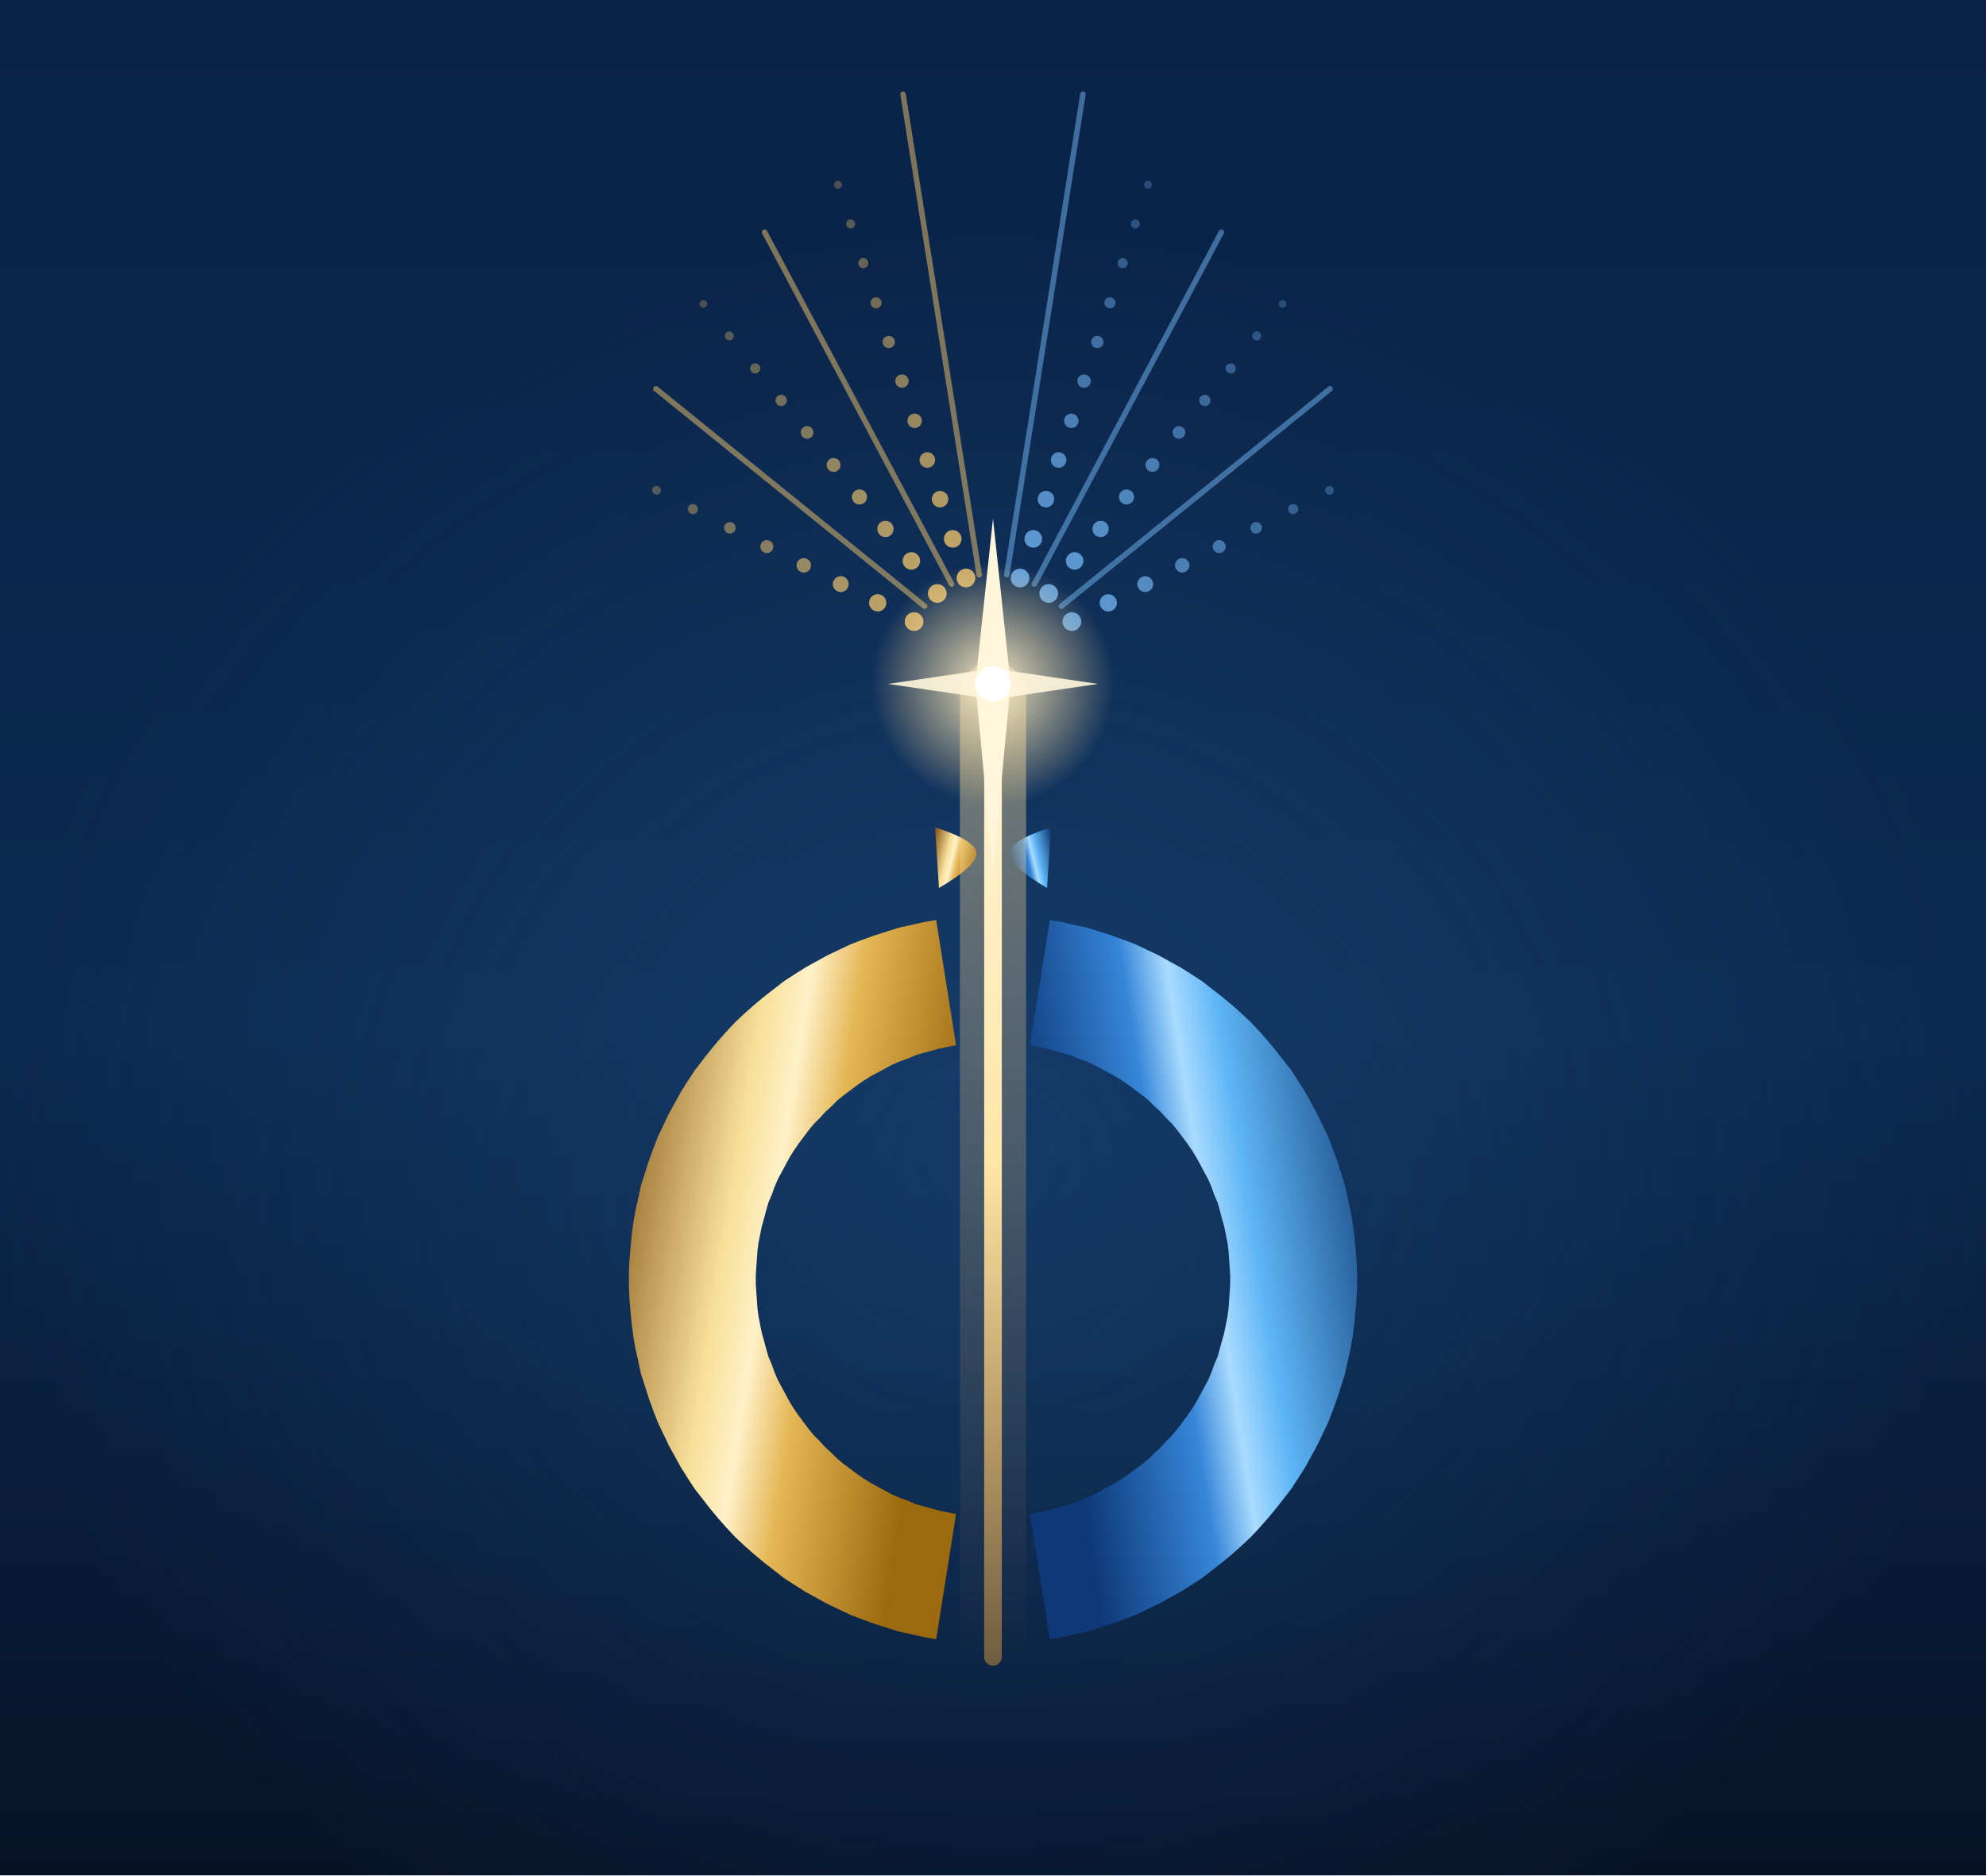
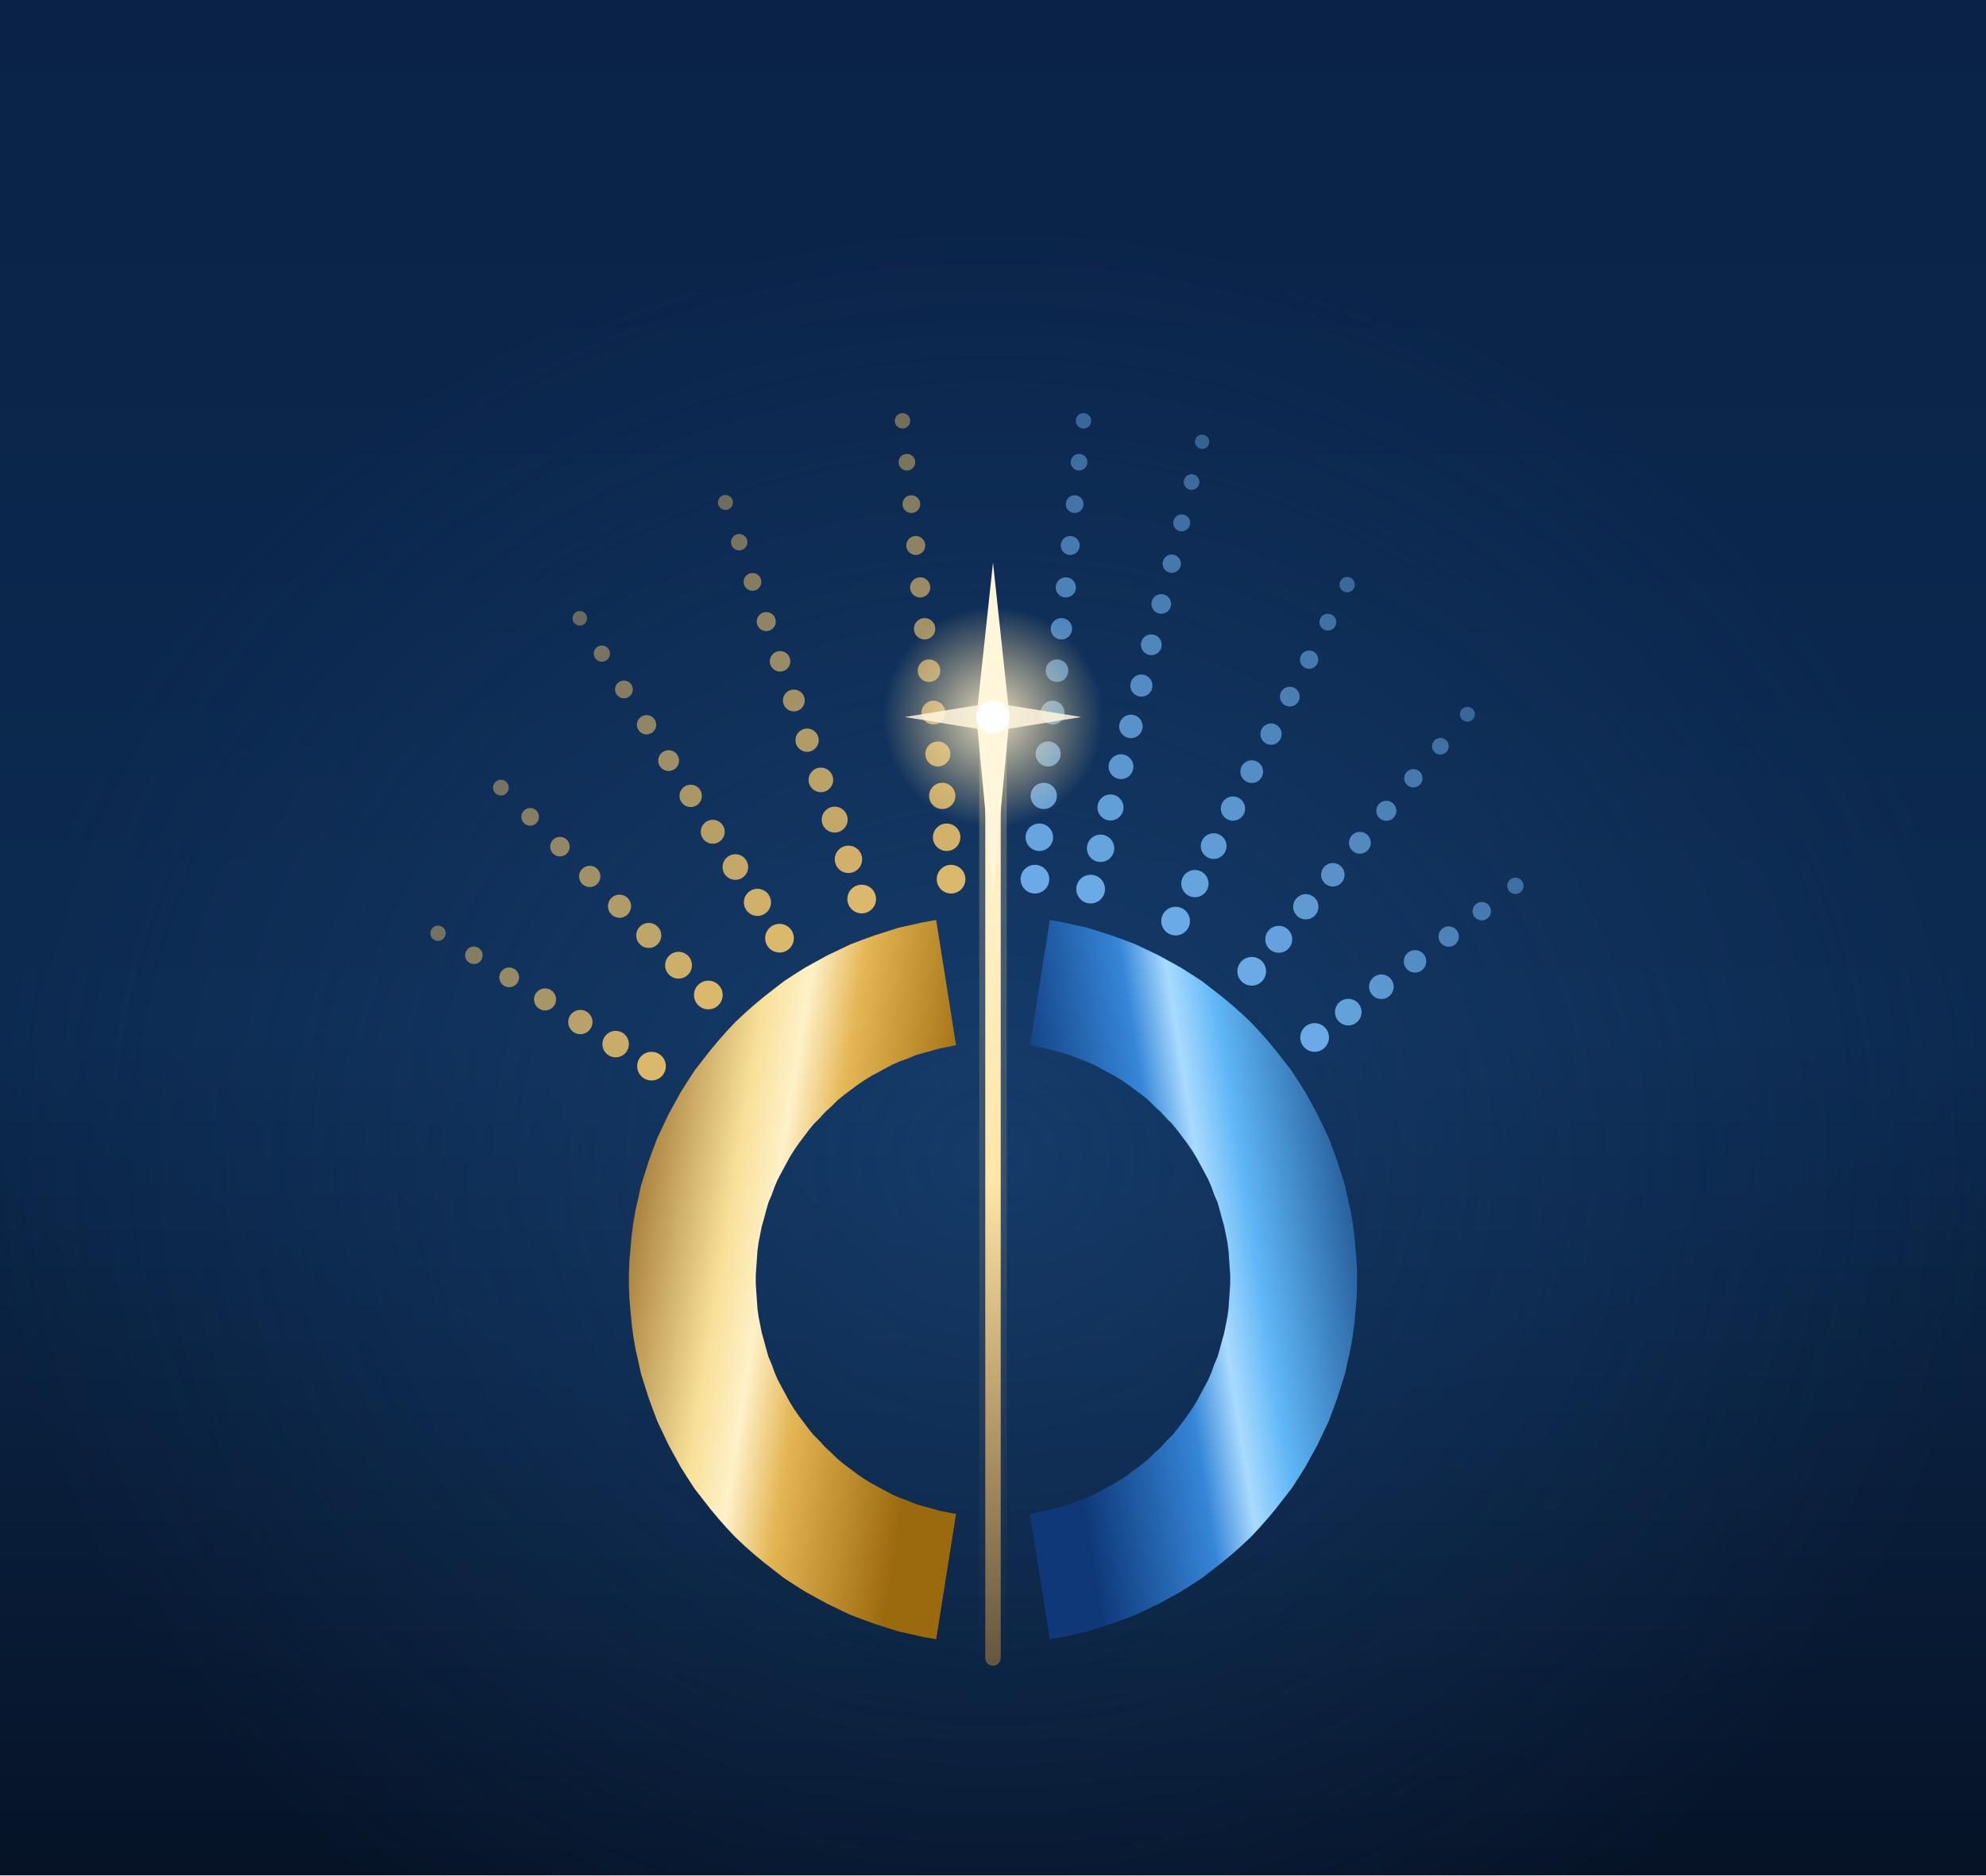
<svg xmlns="http://www.w3.org/2000/svg" viewBox="0 0 360 340">
  <defs>
    <linearGradient id="bg" x1="0" y1="0" x2="0" y2="1">
      <stop offset="0" stop-color="#0A2247" />
      <stop offset="0.55" stop-color="#0C2A50" />
      <stop offset="1" stop-color="#061327" />
    </linearGradient>
    <radialGradient id="halo" cx="0.5" cy="0.5" r="0.5">
      <stop offset="0" stop-color="#1E4E86" stop-opacity="0.5" />
      <stop offset="1" stop-color="#1E4E86" stop-opacity="0" />
    </radialGradient>
    <linearGradient id="gold" x1="0" y1="0" x2="1" y2="0.35">
      <stop offset="0" stop-color="#7E4E0E" />
      <stop offset="0.4" stop-color="#F8E098" />
      <stop offset="0.52" stop-color="#FFF1C8" />
      <stop offset="0.66" stop-color="#E4B654" />
      <stop offset="1" stop-color="#9C6A0E" />
    </linearGradient>
    <linearGradient id="blue" x1="1" y1="0" x2="0" y2="0.35">
      <stop offset="0" stop-color="#0C3570" />
      <stop offset="0.42" stop-color="#5FB6F6" />
      <stop offset="0.54" stop-color="#A9DBFF" />
      <stop offset="0.66" stop-color="#3686D8" />
      <stop offset="1" stop-color="#0E3878" />
    </linearGradient>
    <linearGradient id="bladecore" x1="0" y1="0" x2="0" y2="1">
      <stop offset="0" stop-color="#FFF6DC" />
      <stop offset="0.5" stop-color="#FFE6A8" />
-       <stop offset="1" stop-color="#E8A23C" stop-opacity="0.45" />
+       <stop offset="1" stop-color="#E8A23C" stop-opacity="0.4" />
    </linearGradient>
    <linearGradient id="bladeglow" x1="0" y1="0" x2="0" y2="1">
-       <stop offset="0" stop-color="#FFE6A8" stop-opacity="0.45" />
-       <stop offset="0.5" stop-color="#FFCF7A" stop-opacity="0.22" />
+       <stop offset="0" stop-color="#FFE6A8" stop-opacity="0.3" />
+       <stop offset="0.5" stop-color="#FFCF7A" stop-opacity="0.15" />
      <stop offset="1" stop-color="#E8A23C" stop-opacity="0" />
    </linearGradient>
    <radialGradient id="sparkglow" cx="0.5" cy="0.5" r="0.5">
-       <stop offset="0" stop-color="#FFF3CF" stop-opacity="0.95" />
+       <stop offset="0" stop-color="#FFF3CF" stop-opacity="0.9" />
      <stop offset="1" stop-color="#FFD98C" stop-opacity="0" />
    </radialGradient>
    <linearGradient id="goldtext" x1="0" y1="0" x2="0" y2="1">
      <stop offset="0" stop-color="#FBE9A8" />
      <stop offset="0.5" stop-color="#E0B65A" />
      <stop offset="1" stop-color="#C08A2A" />
    </linearGradient>
    <linearGradient id="baseline" x1="0" y1="0" x2="1" y2="0">
      <stop offset="0" stop-color="#2E7FD0" stop-opacity="0" />
      <stop offset="0.5" stop-color="#7FC0FF" stop-opacity="0.9" />
      <stop offset="1" stop-color="#2E7FD0" stop-opacity="0" />
    </linearGradient>
  </defs>
  <rect width="360" height="340" fill="url(#bg)" />
  <ellipse cx="180" cy="210" rx="180" ry="170" fill="url(#halo)" />
-   <line x1="177.5" y1="104.2" x2="163.7" y2="17.1" stroke="#F1C66C" stroke-width="1.0" opacity="0.5" stroke-linecap="round" />
-   <line x1="182.5" y1="104.2" x2="196.3" y2="17.1" stroke="#74B7F4" stroke-width="1.0" opacity="0.5" stroke-linecap="round" />
-   <circle cx="175.1" cy="104.8" r="1.70" fill="#F1C66C" opacity="0.82" />
-   <circle cx="172.7" cy="97.7" r="1.60" fill="#F1C66C" opacity="0.77" />
-   <circle cx="170.4" cy="90.5" r="1.50" fill="#F1C66C" opacity="0.71" />
-   <circle cx="168.1" cy="83.4" r="1.41" fill="#F1C66C" opacity="0.66" />
-   <circle cx="165.8" cy="76.3" r="1.31" fill="#F1C66C" opacity="0.60" />
-   <circle cx="163.5" cy="69.1" r="1.21" fill="#F1C66C" opacity="0.55" />
-   <circle cx="161.1" cy="62.0" r="1.11" fill="#F1C66C" opacity="0.50" />
-   <circle cx="158.8" cy="54.9" r="1.01" fill="#F1C66C" opacity="0.44" />
-   <circle cx="156.5" cy="47.7" r="0.92" fill="#F1C66C" opacity="0.39" />
-   <circle cx="154.2" cy="40.6" r="0.82" fill="#F1C66C" opacity="0.33" />
-   <circle cx="151.9" cy="33.5" r="0.72" fill="#F1C66C" opacity="0.28" />
-   <circle cx="184.9" cy="104.8" r="1.70" fill="#74B7F4" opacity="0.82" />
-   <circle cx="187.3" cy="97.7" r="1.60" fill="#74B7F4" opacity="0.77" />
-   <circle cx="189.6" cy="90.5" r="1.50" fill="#74B7F4" opacity="0.71" />
-   <circle cx="191.9" cy="83.4" r="1.41" fill="#74B7F4" opacity="0.66" />
-   <circle cx="194.2" cy="76.3" r="1.31" fill="#74B7F4" opacity="0.60" />
-   <circle cx="196.5" cy="69.1" r="1.21" fill="#74B7F4" opacity="0.55" />
-   <circle cx="198.9" cy="62.0" r="1.11" fill="#74B7F4" opacity="0.50" />
-   <circle cx="201.2" cy="54.9" r="1.01" fill="#74B7F4" opacity="0.44" />
-   <circle cx="203.5" cy="47.7" r="0.92" fill="#74B7F4" opacity="0.39" />
-   <circle cx="205.8" cy="40.6" r="0.82" fill="#74B7F4" opacity="0.33" />
-   <circle cx="208.1" cy="33.5" r="0.72" fill="#74B7F4" opacity="0.28" />
-   <line x1="172.5" y1="105.9" x2="138.6" y2="42.1" stroke="#F1C66C" stroke-width="1.0" opacity="0.5" stroke-linecap="round" />
-   <line x1="187.5" y1="105.9" x2="221.4" y2="42.1" stroke="#74B7F4" stroke-width="1.0" opacity="0.5" stroke-linecap="round" />
-   <circle cx="169.9" cy="107.6" r="1.70" fill="#F1C66C" opacity="0.82" />
-   <circle cx="165.2" cy="101.7" r="1.59" fill="#F1C66C" opacity="0.76" />
-   <circle cx="160.5" cy="95.9" r="1.48" fill="#F1C66C" opacity="0.70" />
-   <circle cx="155.8" cy="90.1" r="1.37" fill="#F1C66C" opacity="0.64" />
-   <circle cx="151.1" cy="84.3" r="1.26" fill="#F1C66C" opacity="0.58" />
-   <circle cx="146.3" cy="78.4" r="1.15" fill="#F1C66C" opacity="0.51" />
-   <circle cx="141.6" cy="72.6" r="1.03" fill="#F1C66C" opacity="0.45" />
-   <circle cx="136.9" cy="66.8" r="0.92" fill="#F1C66C" opacity="0.39" />
-   <circle cx="132.2" cy="60.9" r="0.81" fill="#F1C66C" opacity="0.33" />
-   <circle cx="127.5" cy="55.1" r="0.70" fill="#F1C66C" opacity="0.27" />
-   <circle cx="190.1" cy="107.6" r="1.70" fill="#74B7F4" opacity="0.82" />
-   <circle cx="194.8" cy="101.7" r="1.59" fill="#74B7F4" opacity="0.76" />
-   <circle cx="199.5" cy="95.9" r="1.48" fill="#74B7F4" opacity="0.70" />
-   <circle cx="204.2" cy="90.1" r="1.37" fill="#74B7F4" opacity="0.64" />
-   <circle cx="208.9" cy="84.3" r="1.26" fill="#74B7F4" opacity="0.58" />
-   <circle cx="213.7" cy="78.4" r="1.15" fill="#74B7F4" opacity="0.51" />
-   <circle cx="218.4" cy="72.6" r="1.03" fill="#74B7F4" opacity="0.45" />
-   <circle cx="223.1" cy="66.8" r="0.92" fill="#74B7F4" opacity="0.39" />
-   <circle cx="227.8" cy="60.9" r="0.81" fill="#74B7F4" opacity="0.33" />
-   <circle cx="232.5" cy="55.1" r="0.70" fill="#74B7F4" opacity="0.27" />
-   <line x1="167.6" y1="109.9" x2="118.9" y2="70.5" stroke="#F1C66C" stroke-width="1.0" opacity="0.5" stroke-linecap="round" />
-   <line x1="192.4" y1="109.9" x2="241.1" y2="70.5" stroke="#74B7F4" stroke-width="1.0" opacity="0.5" stroke-linecap="round" />
-   <circle cx="165.7" cy="112.7" r="1.70" fill="#F1C66C" opacity="0.82" />
-   <circle cx="159.1" cy="109.3" r="1.57" fill="#F1C66C" opacity="0.75" />
-   <circle cx="152.4" cy="105.9" r="1.44" fill="#F1C66C" opacity="0.68" />
-   <circle cx="145.7" cy="102.5" r="1.31" fill="#F1C66C" opacity="0.60" />
-   <circle cx="139.0" cy="99.1" r="1.18" fill="#F1C66C" opacity="0.53" />
-   <circle cx="132.3" cy="95.7" r="1.05" fill="#F1C66C" opacity="0.46" />
-   <circle cx="125.6" cy="92.3" r="0.92" fill="#F1C66C" opacity="0.39" />
-   <circle cx="119.0" cy="88.9" r="0.79" fill="#F1C66C" opacity="0.32" />
-   <circle cx="194.3" cy="112.7" r="1.70" fill="#74B7F4" opacity="0.82" />
-   <circle cx="200.9" cy="109.3" r="1.57" fill="#74B7F4" opacity="0.75" />
-   <circle cx="207.6" cy="105.9" r="1.44" fill="#74B7F4" opacity="0.68" />
-   <circle cx="214.3" cy="102.5" r="1.31" fill="#74B7F4" opacity="0.60" />
-   <circle cx="221.0" cy="99.1" r="1.18" fill="#74B7F4" opacity="0.53" />
-   <circle cx="227.7" cy="95.7" r="1.05" fill="#74B7F4" opacity="0.46" />
-   <circle cx="234.4" cy="92.3" r="0.92" fill="#74B7F4" opacity="0.39" />
-   <circle cx="241.0" cy="88.9" r="0.79" fill="#74B7F4" opacity="0.32" />
+   <circle cx="238.3" cy="188.1" r="2.60" fill="#74B7F4" opacity="0.90" />
+   <circle cx="244.4" cy="183.5" r="2.41" fill="#74B7F4" opacity="0.83" />
+   <circle cx="250.4" cy="178.9" r="2.23" fill="#74B7F4" opacity="0.76" />
+   <circle cx="256.5" cy="174.3" r="2.04" fill="#74B7F4" opacity="0.68" />
+   <circle cx="262.6" cy="169.8" r="1.85" fill="#74B7F4" opacity="0.61" />
+   <circle cx="268.6" cy="165.2" r="1.67" fill="#74B7F4" opacity="0.54" />
+   <circle cx="274.7" cy="160.6" r="1.48" fill="#74B7F4" opacity="0.47" />
+   <circle cx="226.9" cy="176.1" r="2.60" fill="#74B7F4" opacity="0.90" />
+   <circle cx="231.8" cy="170.3" r="2.44" fill="#74B7F4" opacity="0.84" />
+   <circle cx="236.7" cy="164.4" r="2.29" fill="#74B7F4" opacity="0.78" />
+   <circle cx="241.6" cy="158.6" r="2.13" fill="#74B7F4" opacity="0.72" />
+   <circle cx="246.5" cy="152.8" r="1.98" fill="#74B7F4" opacity="0.66" />
+   <circle cx="251.3" cy="147.0" r="1.82" fill="#74B7F4" opacity="0.60" />
+   <circle cx="256.2" cy="141.1" r="1.66" fill="#74B7F4" opacity="0.54" />
+   <circle cx="261.1" cy="135.3" r="1.51" fill="#74B7F4" opacity="0.48" />
+   <circle cx="266.0" cy="129.5" r="1.35" fill="#74B7F4" opacity="0.42" />
+   <circle cx="213.1" cy="167.0" r="2.60" fill="#74B7F4" opacity="0.90" />
+   <circle cx="216.6" cy="160.2" r="2.47" fill="#74B7F4" opacity="0.85" />
+   <circle cx="220.0" cy="153.4" r="2.33" fill="#74B7F4" opacity="0.80" />
+   <circle cx="223.5" cy="146.6" r="2.20" fill="#74B7F4" opacity="0.75" />
+   <circle cx="226.9" cy="139.9" r="2.06" fill="#74B7F4" opacity="0.69" />
+   <circle cx="230.4" cy="133.1" r="1.93" fill="#74B7F4" opacity="0.64" />
+   <circle cx="233.8" cy="126.3" r="1.79" fill="#74B7F4" opacity="0.59" />
+   <circle cx="237.3" cy="119.6" r="1.66" fill="#74B7F4" opacity="0.54" />
+   <circle cx="240.7" cy="112.8" r="1.53" fill="#74B7F4" opacity="0.49" />
+   <circle cx="244.2" cy="106.0" r="1.39" fill="#74B7F4" opacity="0.44" />
+   <circle cx="197.7" cy="161.2" r="2.60" fill="#74B7F4" opacity="0.90" />
+   <circle cx="199.5" cy="153.8" r="2.48" fill="#74B7F4" opacity="0.85" />
+   <circle cx="201.3" cy="146.4" r="2.36" fill="#74B7F4" opacity="0.81" />
+   <circle cx="203.2" cy="139.0" r="2.25" fill="#74B7F4" opacity="0.76" />
+   <circle cx="205.0" cy="131.7" r="2.13" fill="#74B7F4" opacity="0.72" />
+   <circle cx="206.9" cy="124.3" r="2.01" fill="#74B7F4" opacity="0.67" />
+   <circle cx="208.7" cy="116.9" r="1.89" fill="#74B7F4" opacity="0.63" />
+   <circle cx="210.5" cy="109.5" r="1.78" fill="#74B7F4" opacity="0.58" />
+   <circle cx="212.4" cy="102.2" r="1.66" fill="#74B7F4" opacity="0.54" />
+   <circle cx="214.2" cy="94.8" r="1.54" fill="#74B7F4" opacity="0.49" />
+   <circle cx="216.0" cy="87.4" r="1.42" fill="#74B7F4" opacity="0.45" />
+   <circle cx="217.9" cy="80.1" r="1.30" fill="#74B7F4" opacity="0.40" />
+   <circle cx="187.6" cy="159.4" r="2.60" fill="#74B7F4" opacity="0.90" />
+   <circle cx="188.4" cy="151.8" r="2.49" fill="#74B7F4" opacity="0.86" />
+   <circle cx="189.2" cy="144.3" r="2.38" fill="#74B7F4" opacity="0.82" />
+   <circle cx="190.0" cy="136.7" r="2.27" fill="#74B7F4" opacity="0.77" />
+   <circle cx="190.8" cy="129.2" r="2.16" fill="#74B7F4" opacity="0.73" />
+   <circle cx="191.6" cy="121.6" r="2.05" fill="#74B7F4" opacity="0.69" />
+   <circle cx="192.4" cy="114.0" r="1.94" fill="#74B7F4" opacity="0.65" />
+   <circle cx="193.2" cy="106.5" r="1.83" fill="#74B7F4" opacity="0.61" />
+   <circle cx="194.0" cy="98.9" r="1.72" fill="#74B7F4" opacity="0.56" />
+   <circle cx="194.8" cy="91.4" r="1.61" fill="#74B7F4" opacity="0.52" />
+   <circle cx="195.6" cy="83.8" r="1.51" fill="#74B7F4" opacity="0.48" />
+   <circle cx="196.4" cy="76.3" r="1.40" fill="#74B7F4" opacity="0.44" />
+   <circle cx="172.4" cy="159.4" r="2.60" fill="#F1C66C" opacity="0.90" />
+   <circle cx="171.6" cy="151.8" r="2.49" fill="#F1C66C" opacity="0.86" />
+   <circle cx="170.8" cy="144.3" r="2.38" fill="#F1C66C" opacity="0.82" />
+   <circle cx="170.0" cy="136.7" r="2.27" fill="#F1C66C" opacity="0.77" />
+   <circle cx="169.2" cy="129.2" r="2.16" fill="#F1C66C" opacity="0.73" />
+   <circle cx="168.4" cy="121.6" r="2.05" fill="#F1C66C" opacity="0.69" />
+   <circle cx="167.6" cy="114.0" r="1.94" fill="#F1C66C" opacity="0.65" />
+   <circle cx="166.8" cy="106.5" r="1.83" fill="#F1C66C" opacity="0.61" />
+   <circle cx="166.0" cy="98.9" r="1.72" fill="#F1C66C" opacity="0.56" />
+   <circle cx="165.2" cy="91.4" r="1.61" fill="#F1C66C" opacity="0.52" />
+   <circle cx="164.4" cy="83.8" r="1.51" fill="#F1C66C" opacity="0.48" />
+   <circle cx="163.6" cy="76.3" r="1.40" fill="#F1C66C" opacity="0.44" />
+   <circle cx="156.2" cy="163.0" r="2.60" fill="#F1C66C" opacity="0.90" />
+   <circle cx="153.8" cy="155.8" r="2.48" fill="#F1C66C" opacity="0.85" />
+   <circle cx="151.3" cy="148.6" r="2.35" fill="#F1C66C" opacity="0.80" />
+   <circle cx="148.8" cy="141.4" r="2.23" fill="#F1C66C" opacity="0.76" />
+   <circle cx="146.3" cy="134.2" r="2.11" fill="#F1C66C" opacity="0.71" />
+   <circle cx="143.9" cy="127.0" r="1.98" fill="#F1C66C" opacity="0.66" />
+   <circle cx="141.4" cy="119.9" r="1.86" fill="#F1C66C" opacity="0.61" />
+   <circle cx="138.9" cy="112.7" r="1.73" fill="#F1C66C" opacity="0.57" />
+   <circle cx="136.4" cy="105.5" r="1.61" fill="#F1C66C" opacity="0.52" />
+   <circle cx="134.0" cy="98.3" r="1.49" fill="#F1C66C" opacity="0.47" />
+   <circle cx="131.5" cy="91.1" r="1.36" fill="#F1C66C" opacity="0.42" />
+   <circle cx="141.3" cy="170.1" r="2.60" fill="#F1C66C" opacity="0.90" />
+   <circle cx="137.3" cy="163.6" r="2.46" fill="#F1C66C" opacity="0.85" />
+   <circle cx="133.3" cy="157.2" r="2.32" fill="#F1C66C" opacity="0.79" />
+   <circle cx="129.2" cy="150.8" r="2.17" fill="#F1C66C" opacity="0.74" />
+   <circle cx="125.2" cy="144.3" r="2.03" fill="#F1C66C" opacity="0.68" />
+   <circle cx="121.2" cy="137.9" r="1.89" fill="#F1C66C" opacity="0.63" />
+   <circle cx="117.2" cy="131.4" r="1.75" fill="#F1C66C" opacity="0.57" />
+   <circle cx="113.1" cy="125.0" r="1.61" fill="#F1C66C" opacity="0.52" />
+   <circle cx="109.1" cy="118.5" r="1.47" fill="#F1C66C" opacity="0.46" />
+   <circle cx="105.1" cy="112.1" r="1.32" fill="#F1C66C" opacity="0.41" />
+   <circle cx="128.4" cy="180.4" r="2.60" fill="#F1C66C" opacity="0.90" />
+   <circle cx="123.0" cy="175.0" r="2.43" fill="#F1C66C" opacity="0.84" />
+   <circle cx="117.6" cy="169.6" r="2.27" fill="#F1C66C" opacity="0.77" />
+   <circle cx="112.3" cy="164.3" r="2.10" fill="#F1C66C" opacity="0.71" />
+   <circle cx="106.9" cy="158.9" r="1.93" fill="#F1C66C" opacity="0.64" />
+   <circle cx="101.5" cy="153.5" r="1.77" fill="#F1C66C" opacity="0.58" />
+   <circle cx="96.1" cy="148.1" r="1.60" fill="#F1C66C" opacity="0.52" />
+   <circle cx="90.8" cy="142.8" r="1.43" fill="#F1C66C" opacity="0.45" />
+   <circle cx="118.1" cy="193.3" r="2.60" fill="#F1C66C" opacity="0.90" />
+   <circle cx="111.6" cy="189.3" r="2.40" fill="#F1C66C" opacity="0.82" />
+   <circle cx="105.2" cy="185.3" r="2.20" fill="#F1C66C" opacity="0.75" />
+   <circle cx="98.8" cy="181.2" r="2.00" fill="#F1C66C" opacity="0.67" />
+   <circle cx="92.3" cy="177.2" r="1.79" fill="#F1C66C" opacity="0.59" />
+   <circle cx="85.9" cy="173.2" r="1.59" fill="#F1C66C" opacity="0.51" />
+   <circle cx="79.4" cy="169.2" r="1.39" fill="#F1C66C" opacity="0.44" />
  <path d="M169.7,166.8 L167.4,167.2 L165.2,167.7 L162.9,168.2 L160.7,168.9 L158.5,169.6 L156.3,170.4 L154.2,171.2 L152.1,172.2 L150.0,173.2 L148.0,174.3 L146.0,175.4 L144.1,176.6 L142.1,177.9 L140.3,179.3 L138.5,180.7 L136.7,182.2 L135.0,183.7 L133.3,185.3 L131.7,187.0 L130.2,188.7 L128.7,190.5 L127.3,192.3 L125.9,194.1 L124.6,196.1 L123.4,198.0 L122.3,200.0 L121.2,202.0 L120.2,204.1 L119.2,206.2 L118.4,208.3 L117.6,210.5 L116.9,212.7 L116.2,214.9 L115.7,217.2 L115.2,219.4 L114.8,221.7 L114.5,224.0 L114.3,226.2 L114.1,228.5 L114.0,230.8 L114.0,233.2 L114.1,235.5 L114.3,237.8 L114.5,240.0 L114.8,242.3 L115.2,244.6 L115.7,246.8 L116.2,249.1 L116.9,251.3 L117.6,253.5 L118.4,255.7 L119.2,257.8 L120.2,259.9 L121.2,262.0 L122.3,264.0 L123.4,266.0 L124.6,267.9 L125.9,269.9 L127.3,271.7 L128.7,273.5 L130.2,275.3 L131.7,277.0 L133.3,278.7 L135.0,280.3 L136.7,281.8 L138.5,283.3 L140.3,284.7 L142.1,286.1 L144.1,287.4 L146.0,288.6 L148.0,289.7 L150.0,290.8 L152.1,291.8 L154.2,292.8 L156.3,293.6 L158.5,294.4 L160.7,295.1 L162.9,295.8 L165.2,296.3 L167.4,296.8 L169.7,297.2 L173.3,274.5 L171.8,274.2 L170.3,273.9 L168.9,273.5 L167.4,273.1 L166.0,272.7 L164.6,272.1 L163.2,271.6 L161.8,271.0 L160.5,270.3 L159.2,269.6 L157.9,268.9 L156.6,268.1 L155.3,267.2 L154.1,266.3 L152.9,265.4 L151.8,264.5 L150.7,263.4 L149.6,262.4 L148.6,261.3 L147.5,260.2 L146.6,259.1 L145.7,257.9 L144.8,256.7 L143.9,255.4 L143.1,254.1 L142.4,252.8 L141.7,251.5 L141.0,250.2 L140.4,248.8 L139.9,247.4 L139.3,246.0 L138.9,244.6 L138.5,243.1 L138.1,241.7 L137.8,240.2 L137.5,238.7 L137.3,237.2 L137.2,235.7 L137.1,234.3 L137.0,232.8 L137.0,231.2 L137.1,229.7 L137.2,228.3 L137.3,226.8 L137.5,225.3 L137.8,223.8 L138.1,222.3 L138.5,220.9 L138.9,219.4 L139.3,218.0 L139.9,216.6 L140.4,215.2 L141.0,213.8 L141.7,212.5 L142.4,211.2 L143.1,209.9 L143.9,208.6 L144.8,207.3 L145.7,206.1 L146.6,204.9 L147.5,203.8 L148.6,202.7 L149.6,201.6 L150.7,200.6 L151.8,199.5 L152.9,198.6 L154.1,197.7 L155.3,196.8 L156.6,195.9 L157.9,195.1 L159.2,194.4 L160.5,193.7 L161.8,193.0 L163.2,192.4 L164.6,191.9 L166.0,191.3 L167.4,190.9 L168.9,190.5 L170.3,190.1 L171.8,189.8 L173.3,189.5 Z" fill="url(#gold)" />
  <path d="M190.3,166.8 L192.6,167.2 L194.8,167.7 L197.1,168.2 L199.3,168.9 L201.5,169.6 L203.7,170.4 L205.8,171.2 L207.9,172.2 L210.0,173.2 L212.0,174.3 L214.0,175.4 L215.9,176.6 L217.9,177.9 L219.7,179.3 L221.5,180.7 L223.3,182.2 L225.0,183.7 L226.7,185.3 L228.3,187.0 L229.8,188.7 L231.3,190.5 L232.7,192.3 L234.1,194.1 L235.4,196.1 L236.6,198.0 L237.7,200.0 L238.8,202.0 L239.8,204.1 L240.8,206.2 L241.6,208.3 L242.4,210.5 L243.1,212.7 L243.8,214.9 L244.3,217.2 L244.8,219.4 L245.2,221.7 L245.5,224.0 L245.7,226.2 L245.9,228.5 L246.0,230.8 L246.0,233.2 L245.9,235.5 L245.7,237.8 L245.5,240.0 L245.2,242.3 L244.8,244.6 L244.3,246.8 L243.8,249.1 L243.1,251.3 L242.4,253.5 L241.6,255.7 L240.8,257.8 L239.8,259.9 L238.8,262.0 L237.7,264.0 L236.6,266.0 L235.4,267.9 L234.1,269.9 L232.7,271.7 L231.3,273.5 L229.8,275.3 L228.3,277.0 L226.7,278.7 L225.0,280.3 L223.3,281.8 L221.5,283.3 L219.7,284.7 L217.9,286.1 L215.9,287.4 L214.0,288.6 L212.0,289.7 L210.0,290.8 L207.9,291.8 L205.8,292.8 L203.7,293.6 L201.5,294.4 L199.3,295.1 L197.1,295.8 L194.8,296.3 L192.6,296.8 L190.3,297.2 L186.7,274.5 L188.2,274.2 L189.7,273.9 L191.1,273.5 L192.6,273.1 L194.0,272.7 L195.4,272.1 L196.8,271.6 L198.2,271.0 L199.5,270.3 L200.8,269.6 L202.1,268.9 L203.4,268.1 L204.7,267.2 L205.9,266.3 L207.1,265.4 L208.2,264.5 L209.3,263.4 L210.4,262.4 L211.4,261.3 L212.5,260.2 L213.4,259.1 L214.3,257.9 L215.2,256.7 L216.1,255.4 L216.9,254.1 L217.6,252.8 L218.3,251.5 L219.0,250.2 L219.6,248.8 L220.1,247.4 L220.7,246.0 L221.1,244.6 L221.5,243.1 L221.9,241.7 L222.2,240.2 L222.5,238.7 L222.7,237.2 L222.8,235.7 L222.9,234.3 L223.0,232.8 L223.0,231.2 L222.9,229.7 L222.8,228.3 L222.7,226.8 L222.5,225.3 L222.2,223.8 L221.9,222.3 L221.5,220.9 L221.1,219.4 L220.7,218.0 L220.1,216.6 L219.6,215.2 L219.0,213.8 L218.3,212.5 L217.6,211.2 L216.9,209.9 L216.1,208.6 L215.2,207.3 L214.3,206.1 L213.4,204.9 L212.5,203.8 L211.4,202.7 L210.4,201.6 L209.3,200.6 L208.2,199.5 L207.1,198.6 L205.9,197.7 L204.7,196.8 L203.4,195.9 L202.1,195.1 L200.8,194.4 L199.5,193.7 L198.2,193.0 L196.8,192.4 L195.4,191.9 L194.0,191.3 L192.6,190.9 L191.1,190.5 L189.7,190.1 L188.2,189.8 L186.7,189.5 Z" fill="url(#blue)" />
-   <path d="M169.5,150 L170.2,161 Q177,157 177,154.8 Q177,152.4 169.5,150 Z" fill="url(#gold)" />
-   <path d="M190.5,150 L189.8,161 Q183,157 183,154.8 Q183,152.4 190.5,150 Z" fill="url(#blue)" />
-   <rect x="174" y="120" width="12" height="182" rx="6" fill="url(#bladeglow)" />
-   <rect x="178.4" y="120" width="3.2" height="182" rx="1.6" fill="url(#bladecore)" />
-   <circle cx="180" cy="124" r="22" fill="url(#sparkglow)" />
-   <polygon points="180,94 183.2,124 180,158 176.8,124" fill="#FFF6DC" />
-   <polygon points="161,124 180,126.8 199,124 180,121.2" fill="#FFF6DC" opacity="0.9" />
-   <circle cx="180" cy="124" r="3.2" fill="#FFFFFF" />
+   <rect x="177.5" y="126" width="5" height="176" rx="2.5" fill="url(#bladeglow)" />
+   <rect x="178.6" y="126" width="2.8" height="176" rx="1.4" fill="url(#bladecore)" />
+   <circle cx="180" cy="130" r="20" fill="url(#sparkglow)" />
+   <polygon points="180,102 183,130 180,162 177,130" fill="#FFF6DC" />
+   <polygon points="164,130 180,132.6 196,130 180,127.4" fill="#FFF6DC" opacity="0.85" />
+   <circle cx="180" cy="130" r="3" fill="#FFFFFF" />
</svg>
